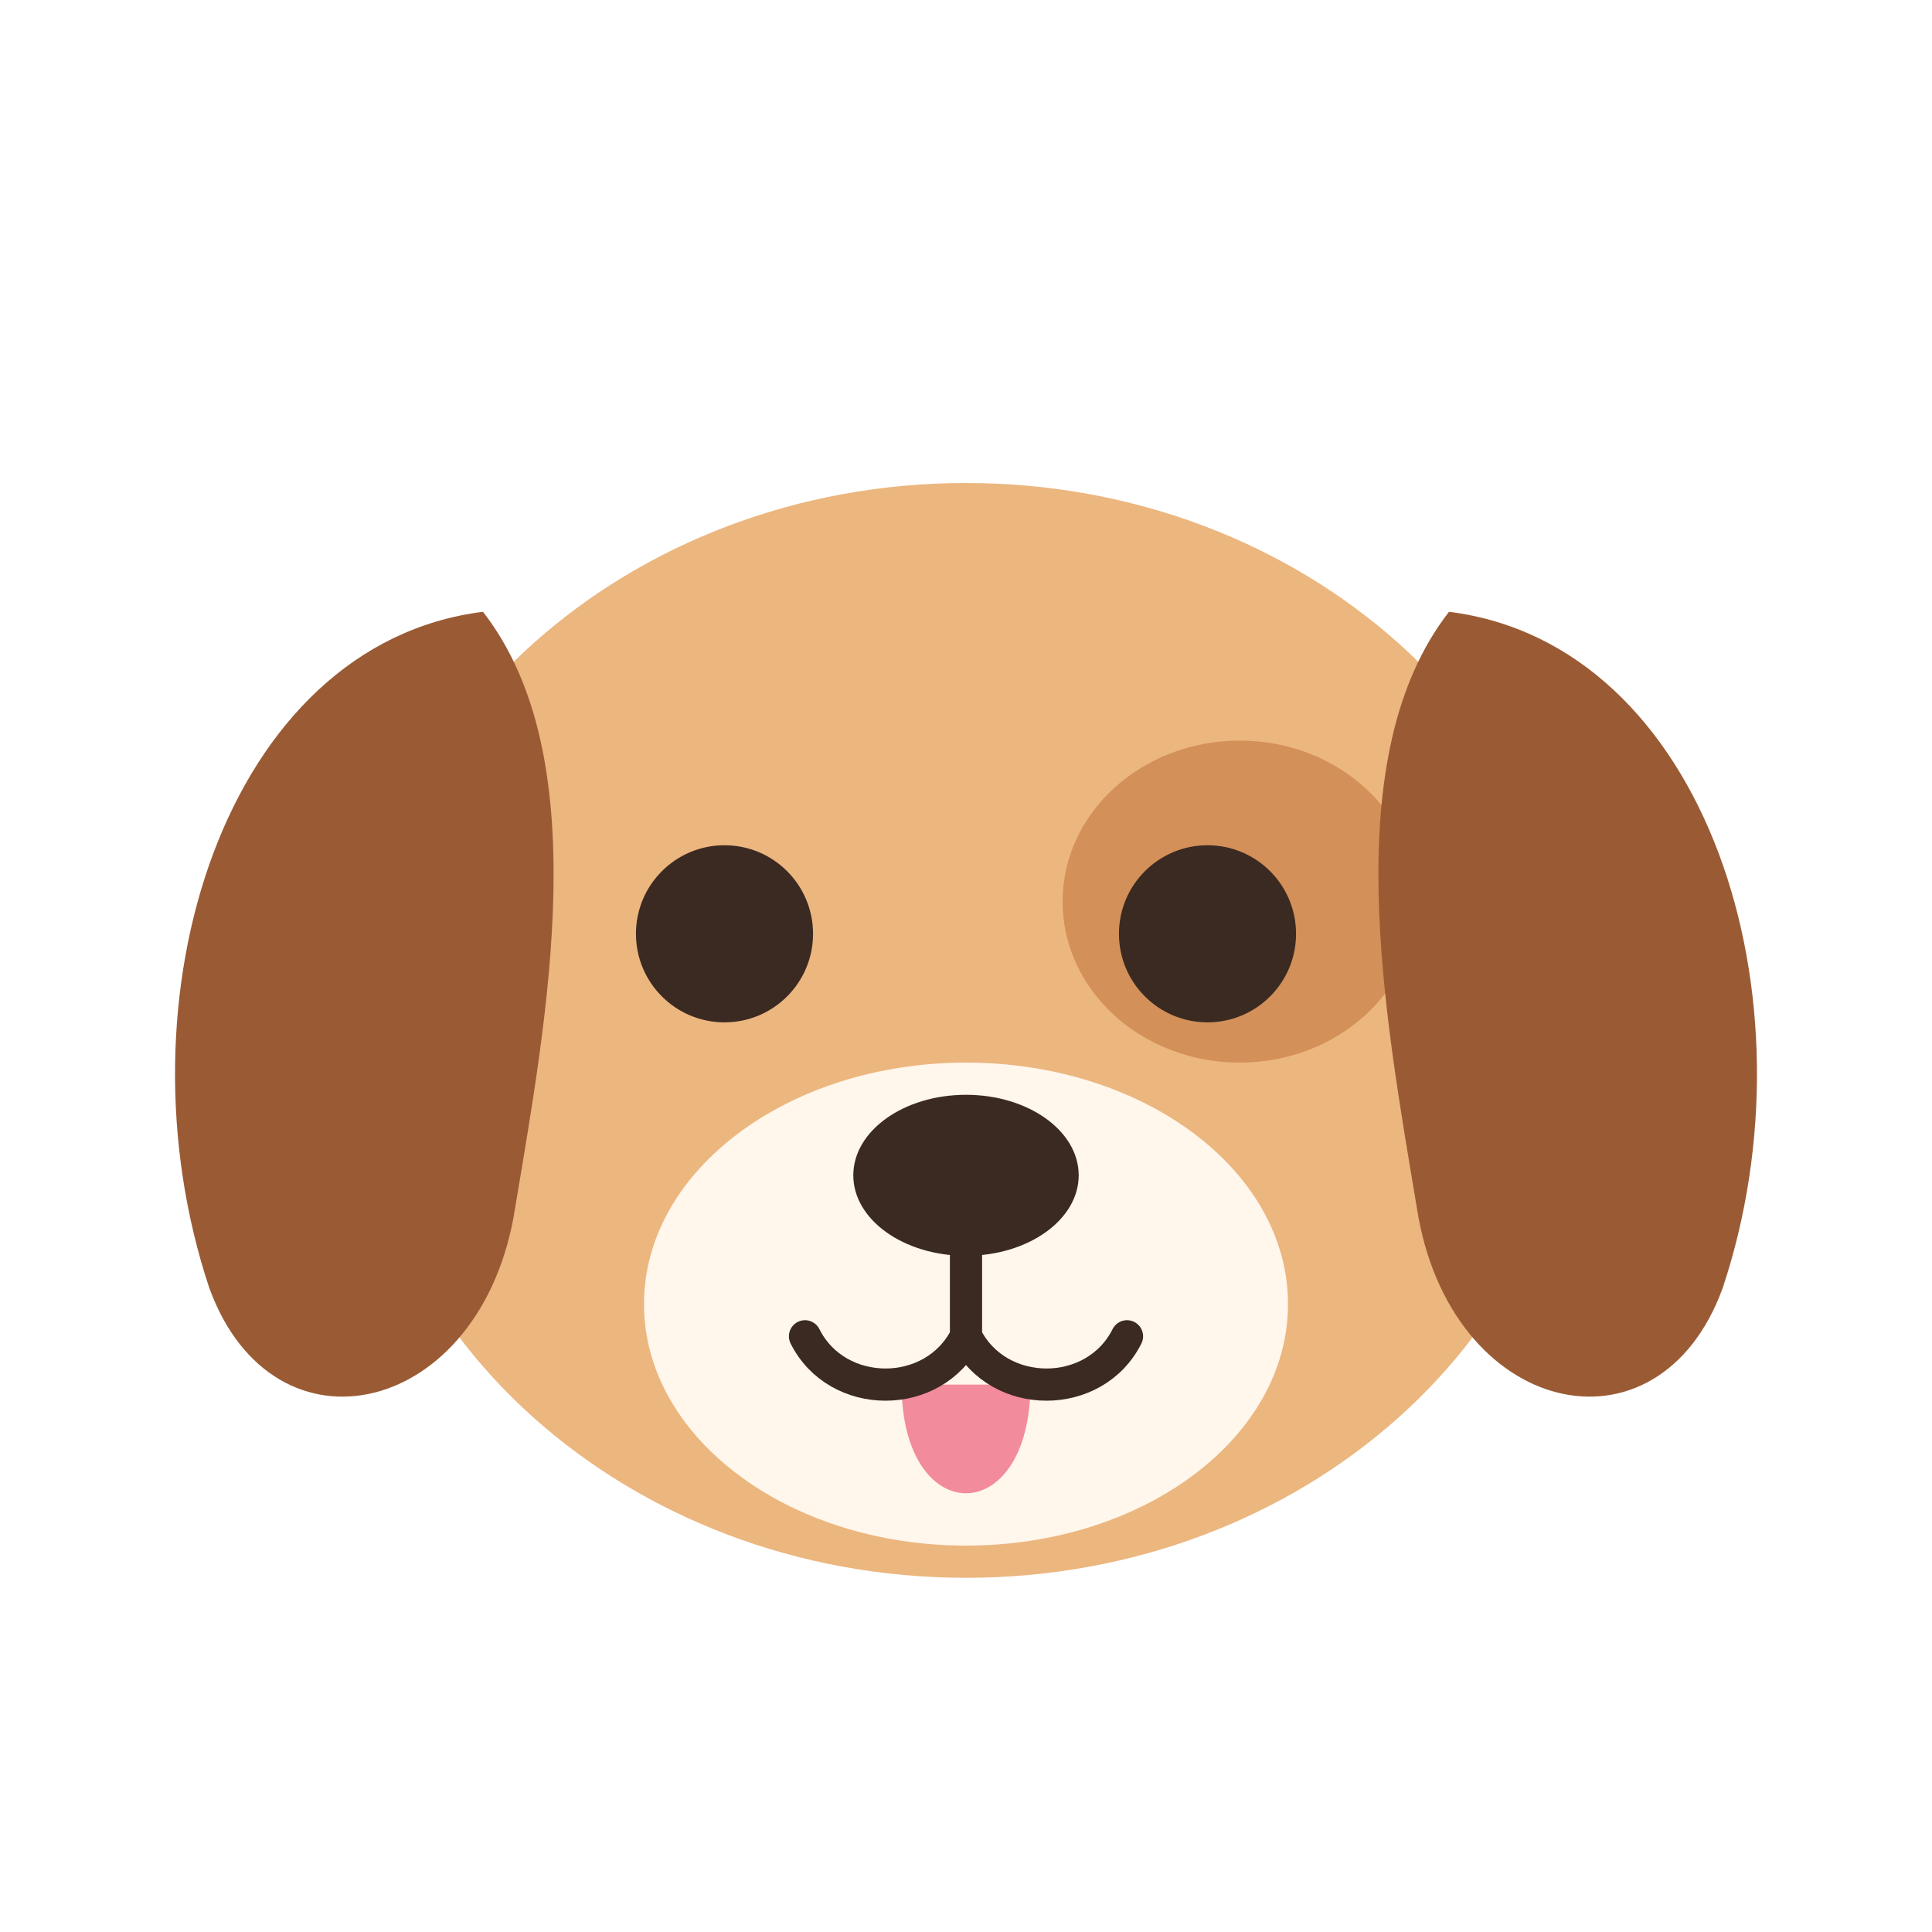
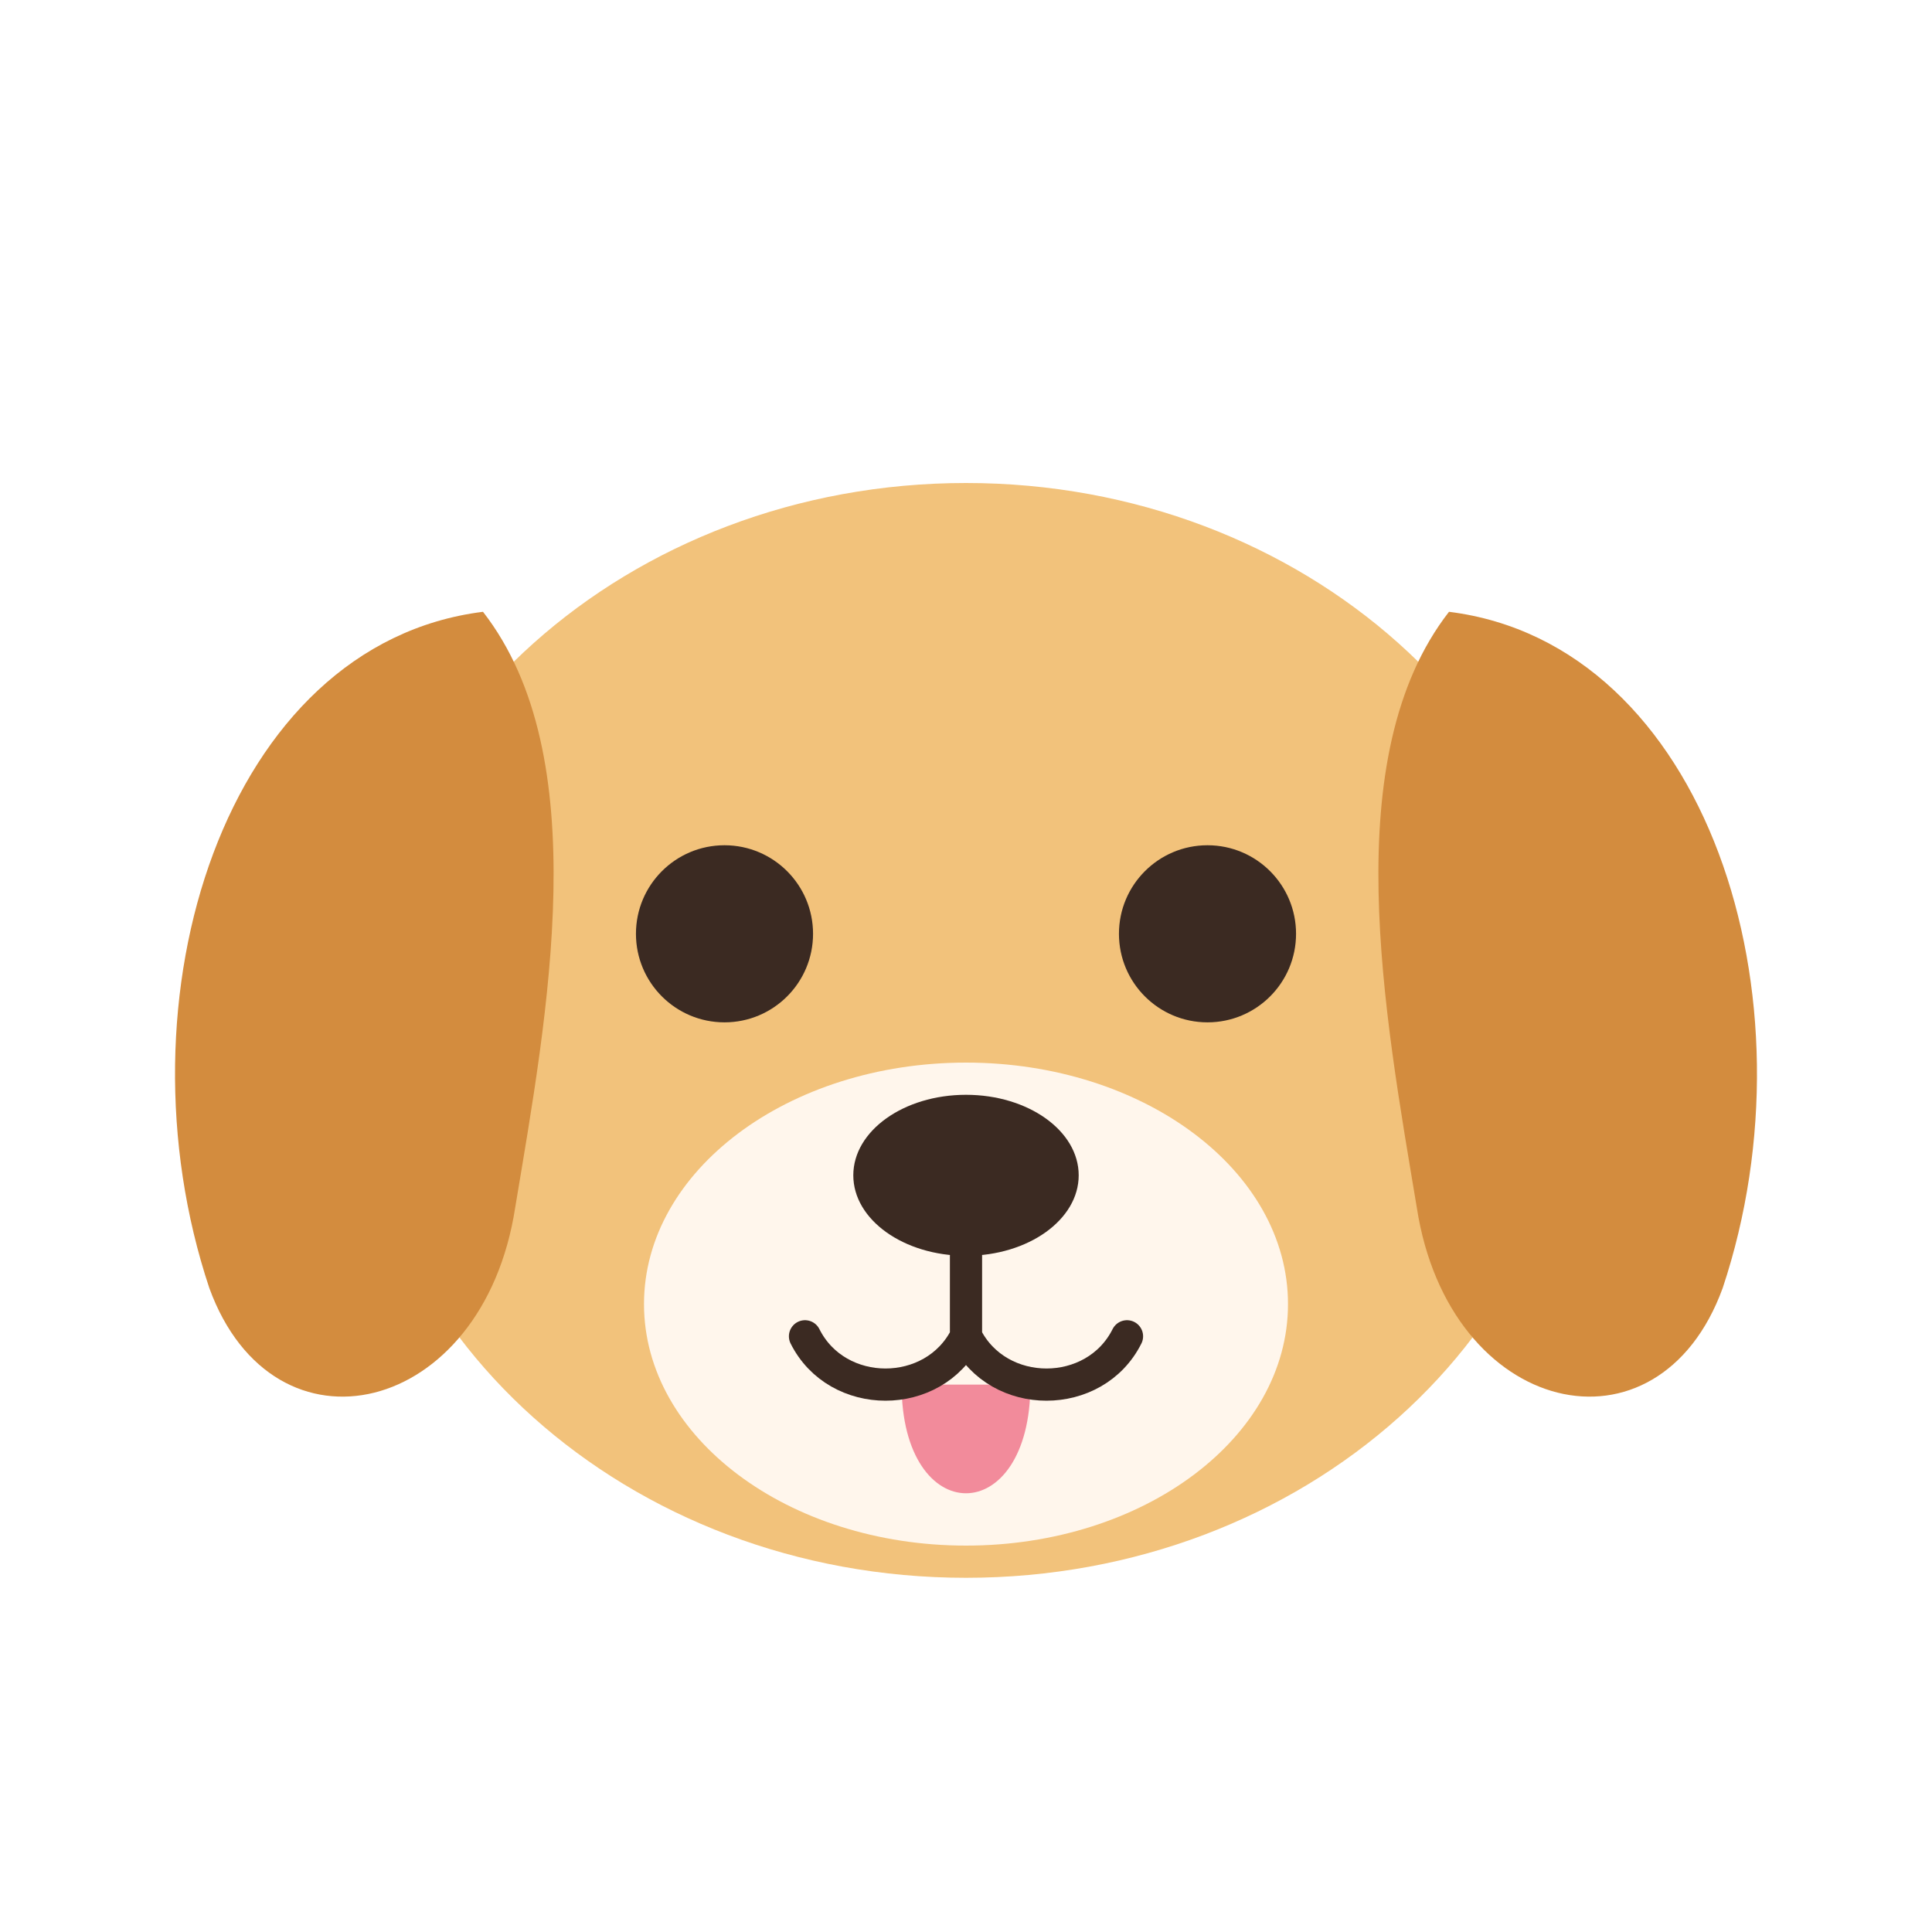
<svg xmlns="http://www.w3.org/2000/svg" viewBox="0 0 120 120">
-   <ellipse cx="60" cy="64" rx="38" ry="34" fill="#ecb67f" />
-   <ellipse cx="77" cy="56" rx="11" ry="10" fill="#d39058" />
-   <path d="M30 38C14 40 7 62 13 80c4 11 17 8 19-5 2-12 5-28-2-37Z" fill="#9a5b34" />
-   <path d="M90 38c16 2 23 24 17 42-4 11-17 8-19-5-2-12-5-28 2-37Z" fill="#9a5b34" />
+   <ellipse cx="60" cy="64" rx="38" ry="34" fill="#f2c27b" />
+   <path d="M30 38C14 40 7 62 13 80c4 11 17 8 19-5 2-12 5-28-2-37Z" fill="#d38c3e" />
+   <path d="M90 38c16 2 23 24 17 42-4 11-17 8-19-5-2-12-5-28 2-37Z" fill="#d38c3e" />
  <ellipse cx="60" cy="81" rx="20" ry="15" fill="#fff6ec" />
  <circle cx="45" cy="58" r="5.5" fill="#3b2a22" />
  <circle cx="75" cy="58" r="5.5" fill="#3b2a22" />
  <path d="M56 86c0 9 8 9 8 0Z" fill="#f28b9b" />
  <ellipse cx="60" cy="73" rx="7" ry="5" fill="#3b2a22" />
  <path d="M60 78v5m0 0c-2 4-8 4-10 0m10 0c2 4 8 4 10 0" fill="none" stroke="#3b2a22" stroke-width="2" stroke-linecap="round" />
</svg>
